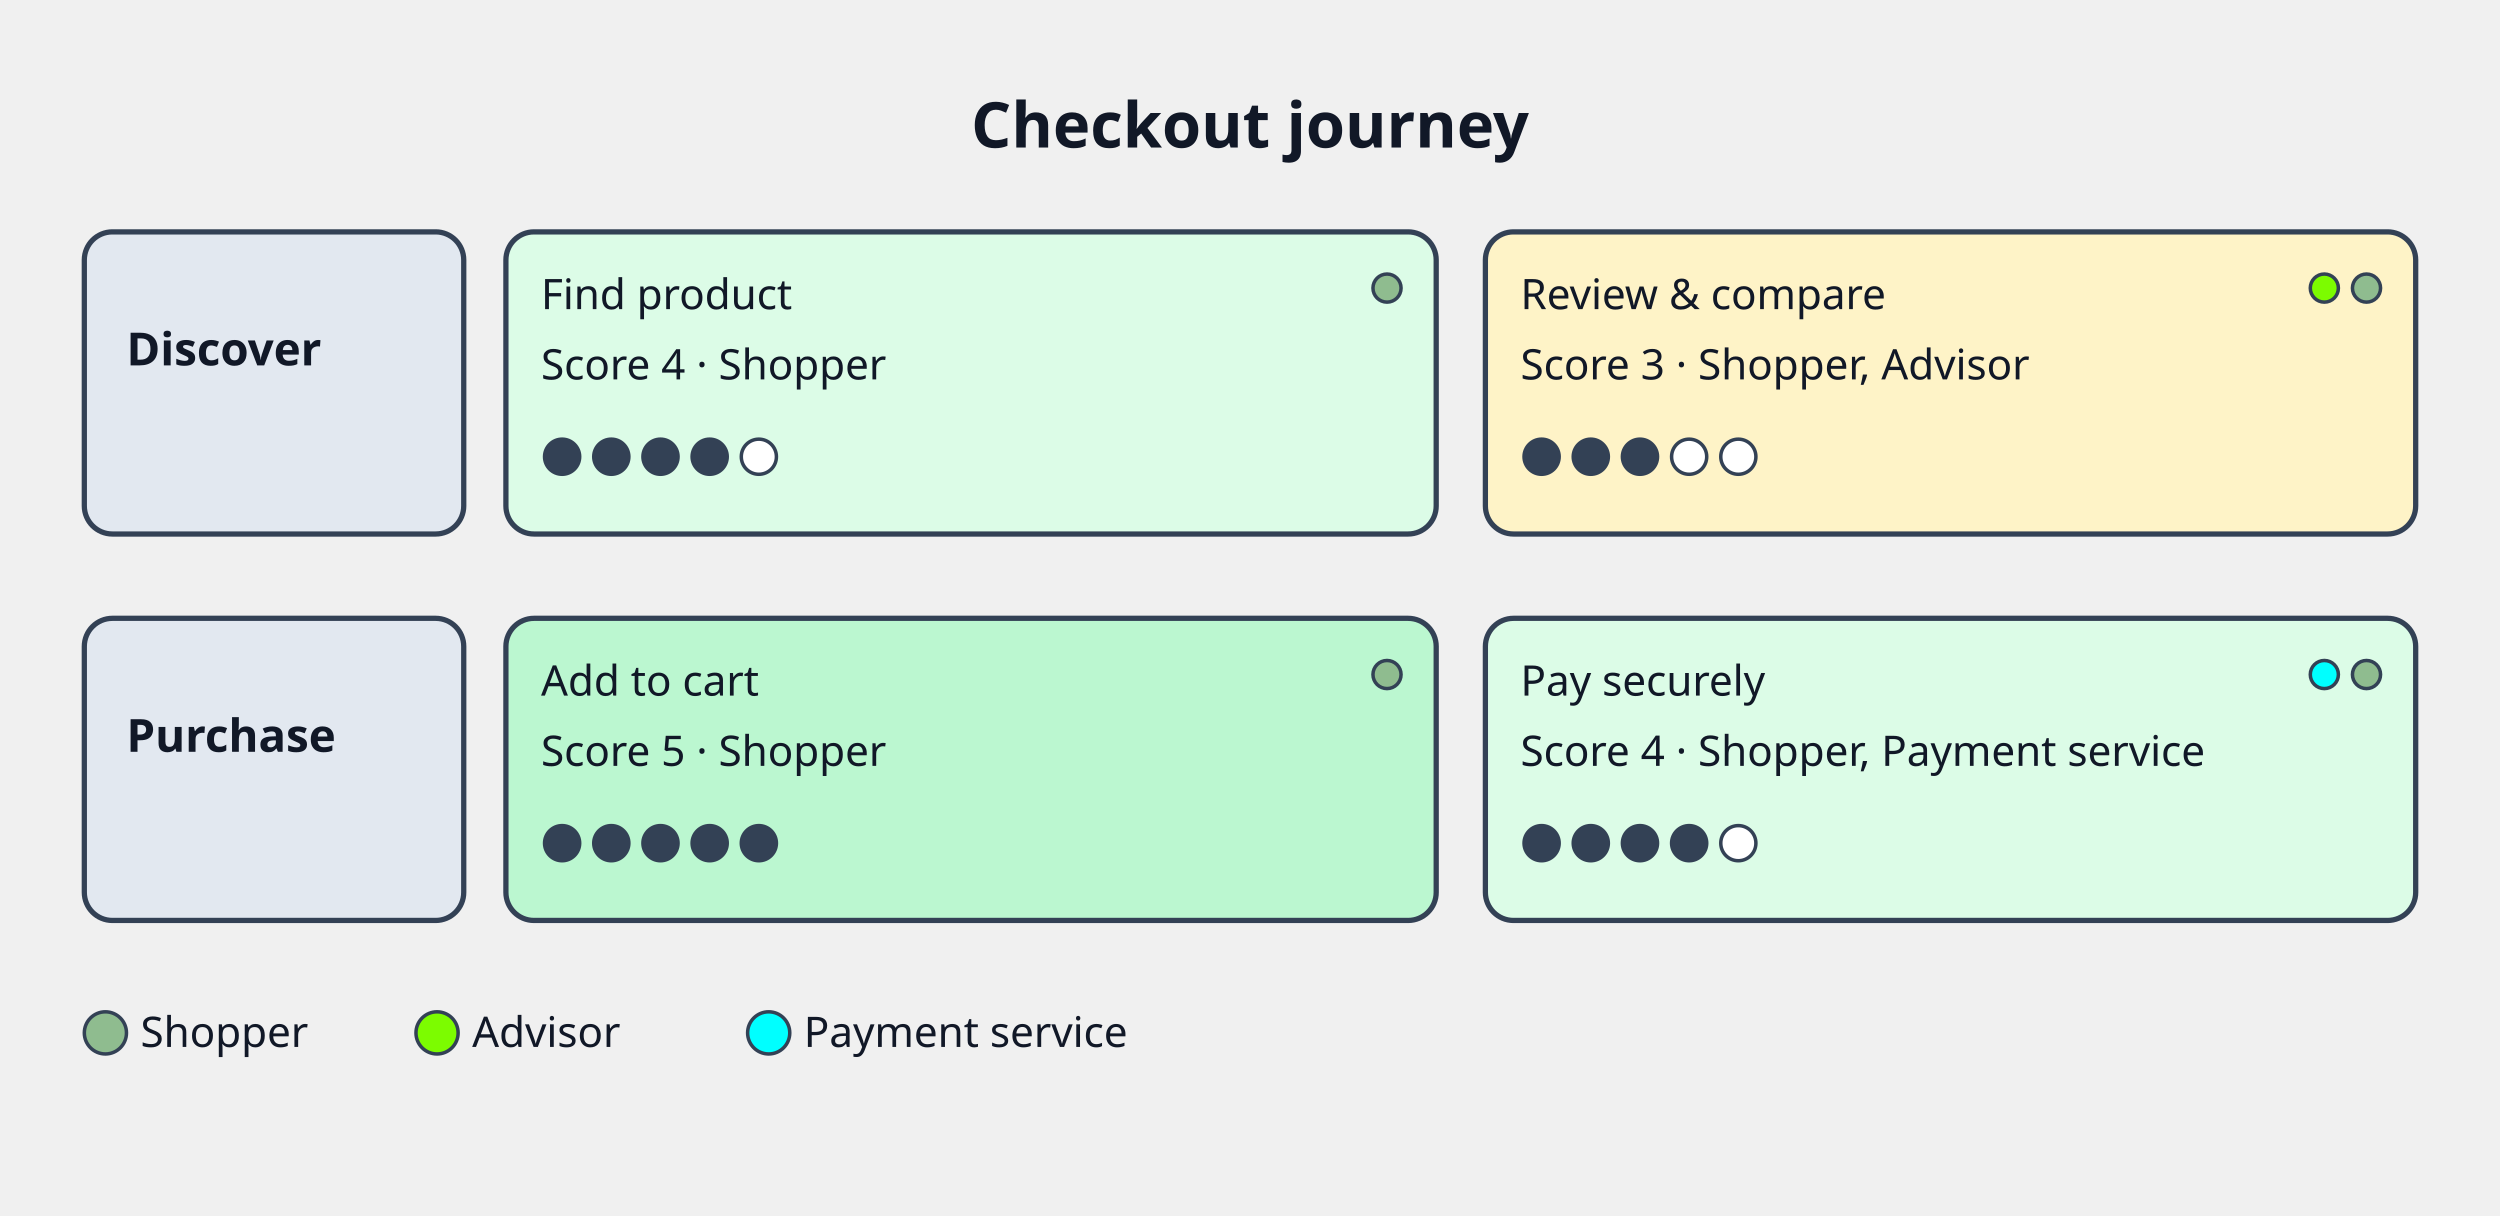
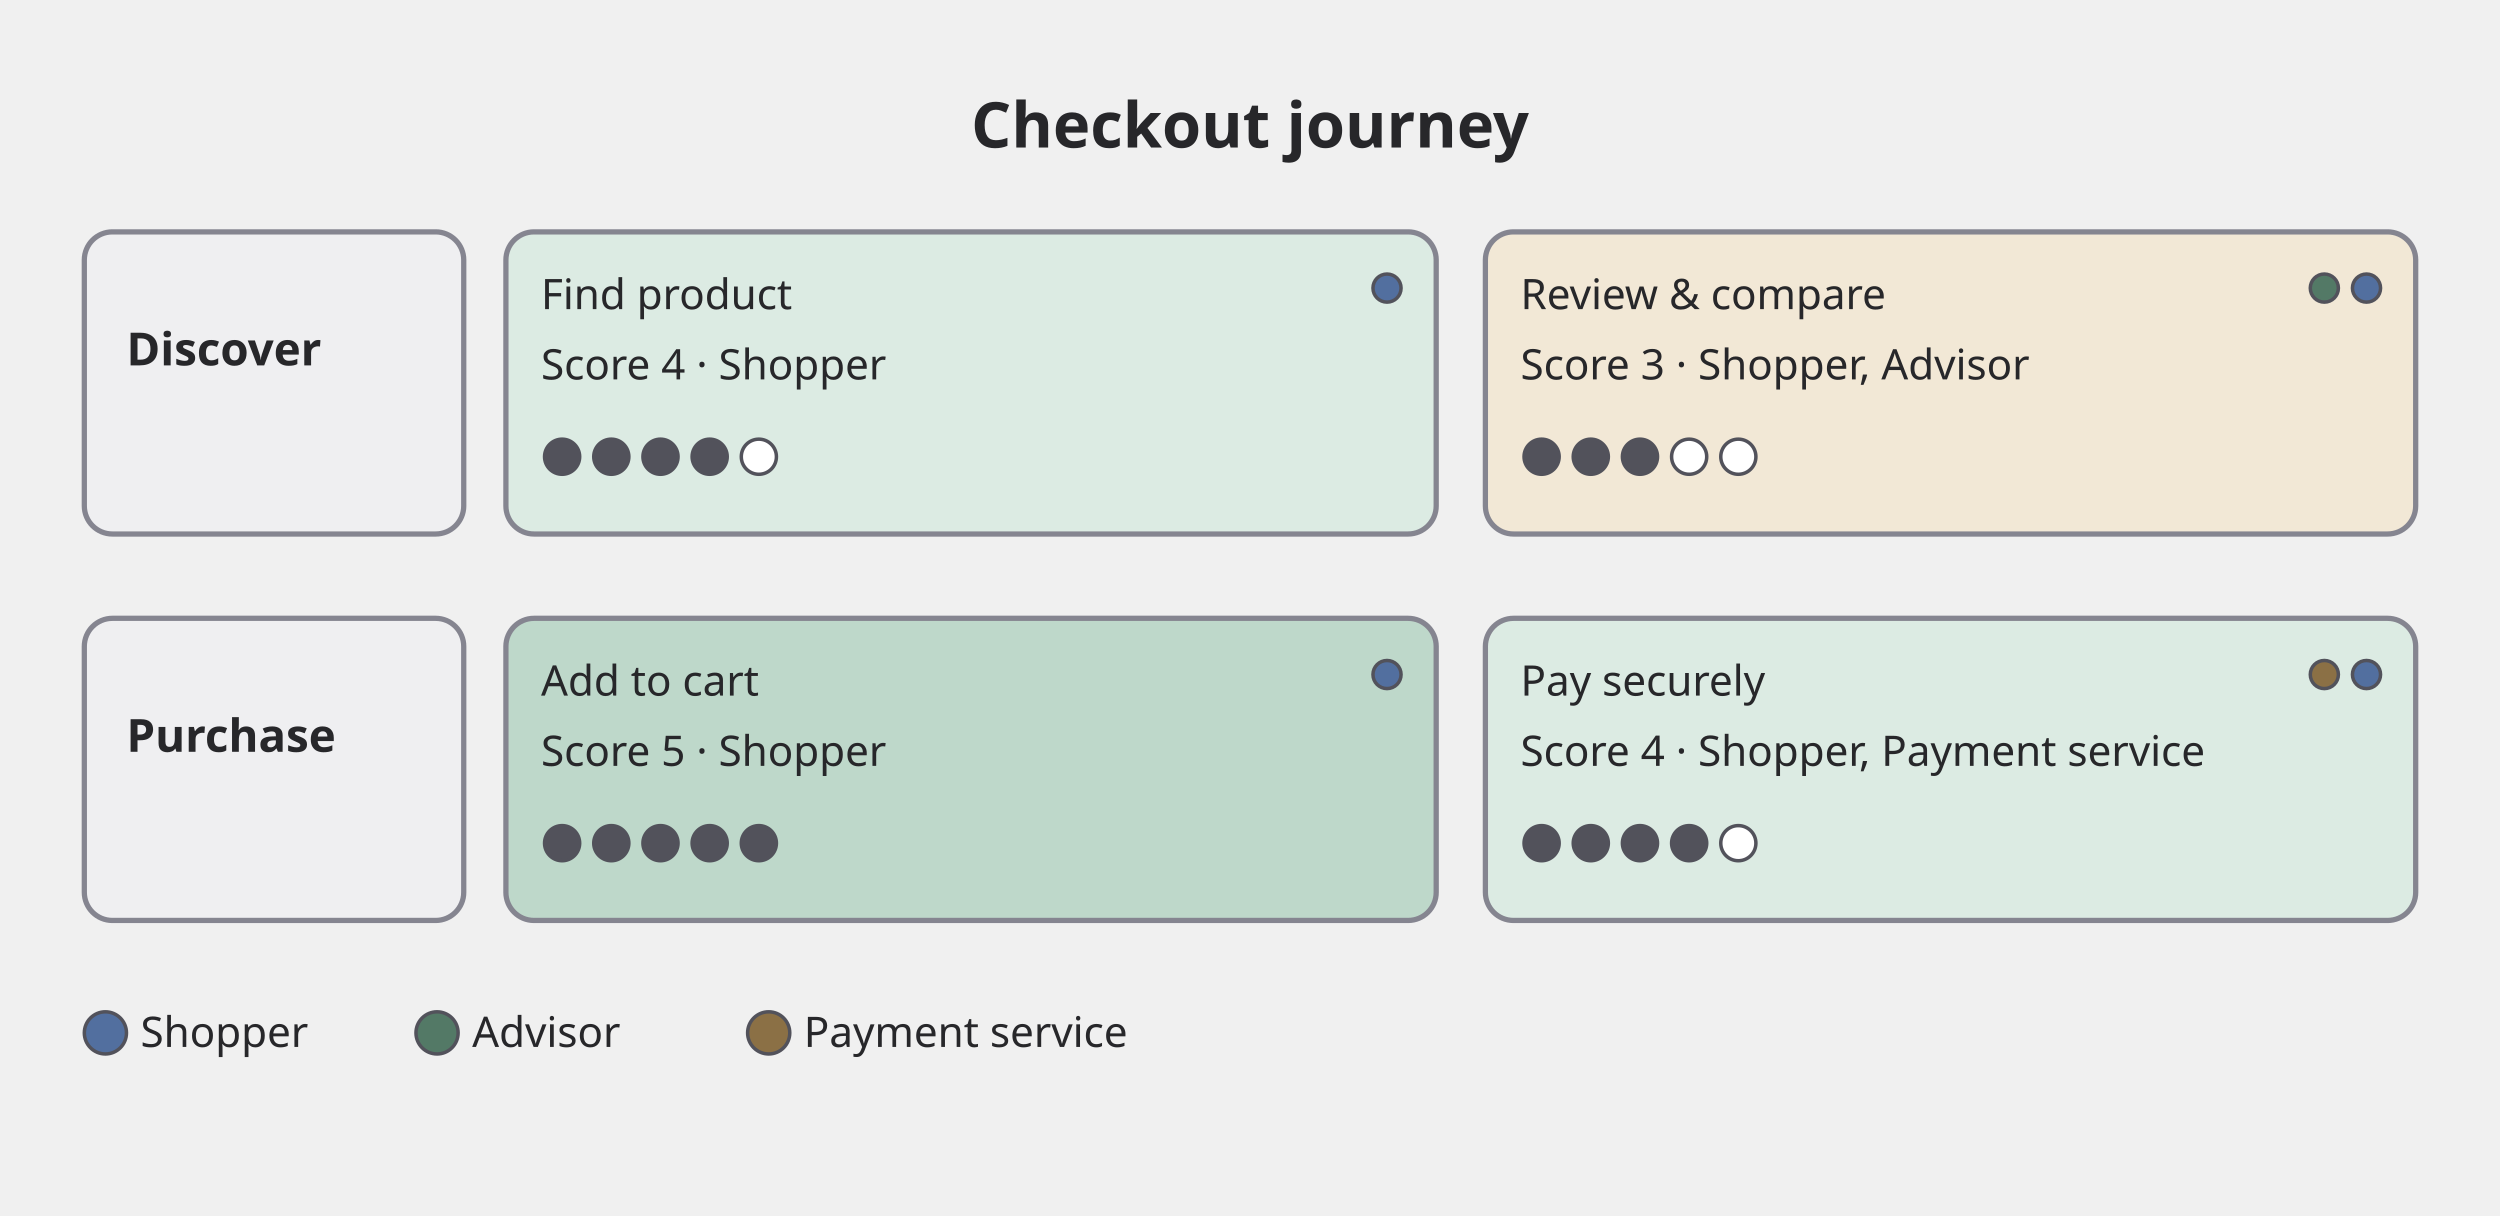
<svg xmlns="http://www.w3.org/2000/svg" width="711.6" height="346" viewBox="0 0 711.6 346" role="img">
-   <text x="355.8" y="42" text-anchor="middle" font-family="sans-serif" font-size="18" font-weight="600" fill="#111827">Checkout journey</text>
-   <rect x="24" y="66" width="108" height="86" rx="8" fill="#e2e8f0" stroke="#334155" stroke-width="1.5" />
-   <text x="36" y="104" text-anchor="start" font-family="sans-serif" font-size="13" font-weight="600" fill="#111827">Discover</text>
-   <rect x="144" y="66" width="264.8" height="86" rx="8" fill="#dcfce7" stroke="#334155" stroke-width="1.5" />
-   <text x="154" y="88" text-anchor="start" font-family="sans-serif" font-size="12" font-weight="400" fill="#111827">Find product</text>
-   <text x="154" y="108" text-anchor="start" font-family="sans-serif" font-size="12" font-weight="400" fill="#111827">Score 4 · Shopper</text>
-   <ellipse cx="160" cy="130" rx="5" ry="5" fill="#334155" fill-opacity="1" stroke="#334155" stroke-width="1" />
-   <ellipse cx="174" cy="130" rx="5" ry="5" fill="#334155" fill-opacity="1" stroke="#334155" stroke-width="1" />
-   <ellipse cx="188" cy="130" rx="5" ry="5" fill="#334155" fill-opacity="1" stroke="#334155" stroke-width="1" />
-   <ellipse cx="202" cy="130" rx="5" ry="5" fill="#334155" fill-opacity="1" stroke="#334155" stroke-width="1" />
-   <ellipse cx="216" cy="130" rx="5" ry="5" fill="#ffffff" fill-opacity="1" stroke="#334155" stroke-width="1" />
-   <ellipse cx="394.8" cy="82" rx="4" ry="4" fill="#8FBC8F" fill-opacity="1" stroke="#334155" stroke-width="1" />
-   <rect x="422.8" y="66" width="264.8" height="86" rx="8" fill="#fef3c7" stroke="#334155" stroke-width="1.5" />
-   <text x="432.8" y="88" text-anchor="start" font-family="sans-serif" font-size="12" font-weight="400" fill="#111827">Review &amp; compare</text>
-   <text x="432.8" y="108" text-anchor="start" font-family="sans-serif" font-size="12" font-weight="400" fill="#111827">Score 3 · Shopper, Advisor</text>
-   <ellipse cx="438.8" cy="130" rx="5" ry="5" fill="#334155" fill-opacity="1" stroke="#334155" stroke-width="1" />
-   <ellipse cx="452.8" cy="130" rx="5" ry="5" fill="#334155" fill-opacity="1" stroke="#334155" stroke-width="1" />
-   <ellipse cx="466.8" cy="130" rx="5" ry="5" fill="#334155" fill-opacity="1" stroke="#334155" stroke-width="1" />
-   <ellipse cx="480.8" cy="130" rx="5" ry="5" fill="#ffffff" fill-opacity="1" stroke="#334155" stroke-width="1" />
-   <ellipse cx="494.8" cy="130" rx="5" ry="5" fill="#ffffff" fill-opacity="1" stroke="#334155" stroke-width="1" />
-   <ellipse cx="673.6" cy="82" rx="4" ry="4" fill="#8FBC8F" fill-opacity="1" stroke="#334155" stroke-width="1" />
-   <ellipse cx="661.6" cy="82" rx="4" ry="4" fill="#7CFC00" fill-opacity="1" stroke="#334155" stroke-width="1" />
-   <rect x="24" y="176" width="108" height="86" rx="8" fill="#e2e8f0" stroke="#334155" stroke-width="1.5" />
-   <text x="36" y="214" text-anchor="start" font-family="sans-serif" font-size="13" font-weight="600" fill="#111827">Purchase</text>
-   <rect x="144" y="176" width="264.8" height="86" rx="8" fill="#bbf7d0" stroke="#334155" stroke-width="1.5" />
-   <text x="154" y="198" text-anchor="start" font-family="sans-serif" font-size="12" font-weight="400" fill="#111827">Add to cart</text>
-   <text x="154" y="218" text-anchor="start" font-family="sans-serif" font-size="12" font-weight="400" fill="#111827">Score 5 · Shopper</text>
-   <ellipse cx="160" cy="240" rx="5" ry="5" fill="#334155" fill-opacity="1" stroke="#334155" stroke-width="1" />
-   <ellipse cx="174" cy="240" rx="5" ry="5" fill="#334155" fill-opacity="1" stroke="#334155" stroke-width="1" />
-   <ellipse cx="188" cy="240" rx="5" ry="5" fill="#334155" fill-opacity="1" stroke="#334155" stroke-width="1" />
-   <ellipse cx="202" cy="240" rx="5" ry="5" fill="#334155" fill-opacity="1" stroke="#334155" stroke-width="1" />
-   <ellipse cx="216" cy="240" rx="5" ry="5" fill="#334155" fill-opacity="1" stroke="#334155" stroke-width="1" />
-   <ellipse cx="394.8" cy="192" rx="4" ry="4" fill="#8FBC8F" fill-opacity="1" stroke="#334155" stroke-width="1" />
-   <rect x="422.8" y="176" width="264.8" height="86" rx="8" fill="#dcfce7" stroke="#334155" stroke-width="1.5" />
-   <text x="432.8" y="198" text-anchor="start" font-family="sans-serif" font-size="12" font-weight="400" fill="#111827">Pay securely</text>
-   <text x="432.8" y="218" text-anchor="start" font-family="sans-serif" font-size="12" font-weight="400" fill="#111827">Score 4 · Shopper, Payment service</text>
-   <ellipse cx="438.8" cy="240" rx="5" ry="5" fill="#334155" fill-opacity="1" stroke="#334155" stroke-width="1" />
-   <ellipse cx="452.8" cy="240" rx="5" ry="5" fill="#334155" fill-opacity="1" stroke="#334155" stroke-width="1" />
-   <ellipse cx="466.8" cy="240" rx="5" ry="5" fill="#334155" fill-opacity="1" stroke="#334155" stroke-width="1" />
-   <ellipse cx="480.8" cy="240" rx="5" ry="5" fill="#334155" fill-opacity="1" stroke="#334155" stroke-width="1" />
-   <ellipse cx="494.8" cy="240" rx="5" ry="5" fill="#ffffff" fill-opacity="1" stroke="#334155" stroke-width="1" />
-   <ellipse cx="673.6" cy="192" rx="4" ry="4" fill="#8FBC8F" fill-opacity="1" stroke="#334155" stroke-width="1" />
-   <ellipse cx="661.6" cy="192" rx="4" ry="4" fill="#00FFFF" fill-opacity="1" stroke="#334155" stroke-width="1" />
-   <ellipse cx="30" cy="294" rx="6" ry="6" fill="#8FBC8F" fill-opacity="1" stroke="#334155" stroke-width="1" />
-   <text x="40" y="298" text-anchor="start" font-family="sans-serif" font-size="12" font-weight="400" fill="#111827">Shopper</text>
-   <ellipse cx="124.4" cy="294" rx="6" ry="6" fill="#7CFC00" fill-opacity="1" stroke="#334155" stroke-width="1" />
-   <text x="134.4" y="298" text-anchor="start" font-family="sans-serif" font-size="12" font-weight="400" fill="#111827">Advisor</text>
-   <ellipse cx="218.8" cy="294" rx="6" ry="6" fill="#00FFFF" fill-opacity="1" stroke="#334155" stroke-width="1" />
-   <text x="228.8" y="298" text-anchor="start" font-family="sans-serif" font-size="12" font-weight="400" fill="#111827">Payment service</text>
+   <text x="355.8" y="42" text-anchor="middle" font-family="sans-serif" font-size="18" font-weight="600" fill="#27272a">Checkout journey</text>
+   <rect x="24" y="66" width="108" height="86" rx="8" fill="#efeff1" stroke="#858590" stroke-width="1.5" />
+   <text x="36" y="104" text-anchor="start" font-family="sans-serif" font-size="13" font-weight="600" fill="#27272a">Discover</text>
+   <rect x="144" y="66" width="264.8" height="86" rx="8" fill="#dcebe3" stroke="#858590" stroke-width="1.5" />
+   <text x="154" y="88" text-anchor="start" font-family="sans-serif" font-size="12" font-weight="400" fill="#27272a">Find product</text>
+   <text x="154" y="108" text-anchor="start" font-family="sans-serif" font-size="12" font-weight="400" fill="#27272a">Score 4 · Shopper</text>
+   <ellipse cx="160" cy="130" rx="5" ry="5" fill="#52525b" fill-opacity="1" stroke="#52525b" stroke-width="1" />
+   <ellipse cx="174" cy="130" rx="5" ry="5" fill="#52525b" fill-opacity="1" stroke="#52525b" stroke-width="1" />
+   <ellipse cx="188" cy="130" rx="5" ry="5" fill="#52525b" fill-opacity="1" stroke="#52525b" stroke-width="1" />
+   <ellipse cx="202" cy="130" rx="5" ry="5" fill="#52525b" fill-opacity="1" stroke="#52525b" stroke-width="1" />
+   <ellipse cx="216" cy="130" rx="5" ry="5" fill="#ffffff" fill-opacity="1" stroke="#52525b" stroke-width="1" />
+   <ellipse cx="394.8" cy="82" rx="4" ry="4" fill="#526f9f" fill-opacity="1" stroke="#52525b" stroke-width="1" />
+   <rect x="422.8" y="66" width="264.8" height="86" rx="8" fill="#f2e8d6" stroke="#858590" stroke-width="1.5" />
+   <text x="432.8" y="88" text-anchor="start" font-family="sans-serif" font-size="12" font-weight="400" fill="#27272a">Review &amp; compare</text>
+   <text x="432.8" y="108" text-anchor="start" font-family="sans-serif" font-size="12" font-weight="400" fill="#27272a">Score 3 · Shopper, Advisor</text>
+   <ellipse cx="438.8" cy="130" rx="5" ry="5" fill="#52525b" fill-opacity="1" stroke="#52525b" stroke-width="1" />
+   <ellipse cx="452.8" cy="130" rx="5" ry="5" fill="#52525b" fill-opacity="1" stroke="#52525b" stroke-width="1" />
+   <ellipse cx="466.8" cy="130" rx="5" ry="5" fill="#52525b" fill-opacity="1" stroke="#52525b" stroke-width="1" />
+   <ellipse cx="480.8" cy="130" rx="5" ry="5" fill="#ffffff" fill-opacity="1" stroke="#52525b" stroke-width="1" />
+   <ellipse cx="494.8" cy="130" rx="5" ry="5" fill="#ffffff" fill-opacity="1" stroke="#52525b" stroke-width="1" />
+   <ellipse cx="673.6" cy="82" rx="4" ry="4" fill="#526f9f" fill-opacity="1" stroke="#52525b" stroke-width="1" />
+   <ellipse cx="661.6" cy="82" rx="4" ry="4" fill="#537966" fill-opacity="1" stroke="#52525b" stroke-width="1" />
+   <rect x="24" y="176" width="108" height="86" rx="8" fill="#efeff1" stroke="#858590" stroke-width="1.5" />
+   <text x="36" y="214" text-anchor="start" font-family="sans-serif" font-size="13" font-weight="600" fill="#27272a">Purchase</text>
+   <rect x="144" y="176" width="264.8" height="86" rx="8" fill="#bed8ca" stroke="#858590" stroke-width="1.5" />
+   <text x="154" y="198" text-anchor="start" font-family="sans-serif" font-size="12" font-weight="400" fill="#27272a">Add to cart</text>
+   <text x="154" y="218" text-anchor="start" font-family="sans-serif" font-size="12" font-weight="400" fill="#27272a">Score 5 · Shopper</text>
+   <ellipse cx="160" cy="240" rx="5" ry="5" fill="#52525b" fill-opacity="1" stroke="#52525b" stroke-width="1" />
+   <ellipse cx="174" cy="240" rx="5" ry="5" fill="#52525b" fill-opacity="1" stroke="#52525b" stroke-width="1" />
+   <ellipse cx="188" cy="240" rx="5" ry="5" fill="#52525b" fill-opacity="1" stroke="#52525b" stroke-width="1" />
+   <ellipse cx="202" cy="240" rx="5" ry="5" fill="#52525b" fill-opacity="1" stroke="#52525b" stroke-width="1" />
+   <ellipse cx="216" cy="240" rx="5" ry="5" fill="#52525b" fill-opacity="1" stroke="#52525b" stroke-width="1" />
+   <ellipse cx="394.8" cy="192" rx="4" ry="4" fill="#526f9f" fill-opacity="1" stroke="#52525b" stroke-width="1" />
+   <rect x="422.8" y="176" width="264.8" height="86" rx="8" fill="#dcebe3" stroke="#858590" stroke-width="1.5" />
+   <text x="432.8" y="198" text-anchor="start" font-family="sans-serif" font-size="12" font-weight="400" fill="#27272a">Pay securely</text>
+   <text x="432.8" y="218" text-anchor="start" font-family="sans-serif" font-size="12" font-weight="400" fill="#27272a">Score 4 · Shopper, Payment service</text>
+   <ellipse cx="438.8" cy="240" rx="5" ry="5" fill="#52525b" fill-opacity="1" stroke="#52525b" stroke-width="1" />
+   <ellipse cx="452.8" cy="240" rx="5" ry="5" fill="#52525b" fill-opacity="1" stroke="#52525b" stroke-width="1" />
+   <ellipse cx="466.8" cy="240" rx="5" ry="5" fill="#52525b" fill-opacity="1" stroke="#52525b" stroke-width="1" />
+   <ellipse cx="480.8" cy="240" rx="5" ry="5" fill="#52525b" fill-opacity="1" stroke="#52525b" stroke-width="1" />
+   <ellipse cx="494.8" cy="240" rx="5" ry="5" fill="#ffffff" fill-opacity="1" stroke="#52525b" stroke-width="1" />
+   <ellipse cx="673.6" cy="192" rx="4" ry="4" fill="#526f9f" fill-opacity="1" stroke="#52525b" stroke-width="1" />
+   <ellipse cx="661.6" cy="192" rx="4" ry="4" fill="#8b7045" fill-opacity="1" stroke="#52525b" stroke-width="1" />
+   <ellipse cx="30" cy="294" rx="6" ry="6" fill="#526f9f" fill-opacity="1" stroke="#52525b" stroke-width="1" />
+   <text x="40" y="298" text-anchor="start" font-family="sans-serif" font-size="12" font-weight="400" fill="#27272a">Shopper</text>
+   <ellipse cx="124.4" cy="294" rx="6" ry="6" fill="#537966" fill-opacity="1" stroke="#52525b" stroke-width="1" />
+   <text x="134.4" y="298" text-anchor="start" font-family="sans-serif" font-size="12" font-weight="400" fill="#27272a">Advisor</text>
+   <ellipse cx="218.8" cy="294" rx="6" ry="6" fill="#8b7045" fill-opacity="1" stroke="#52525b" stroke-width="1" />
+   <text x="228.8" y="298" text-anchor="start" font-family="sans-serif" font-size="12" font-weight="400" fill="#27272a">Payment service</text>
</svg>
